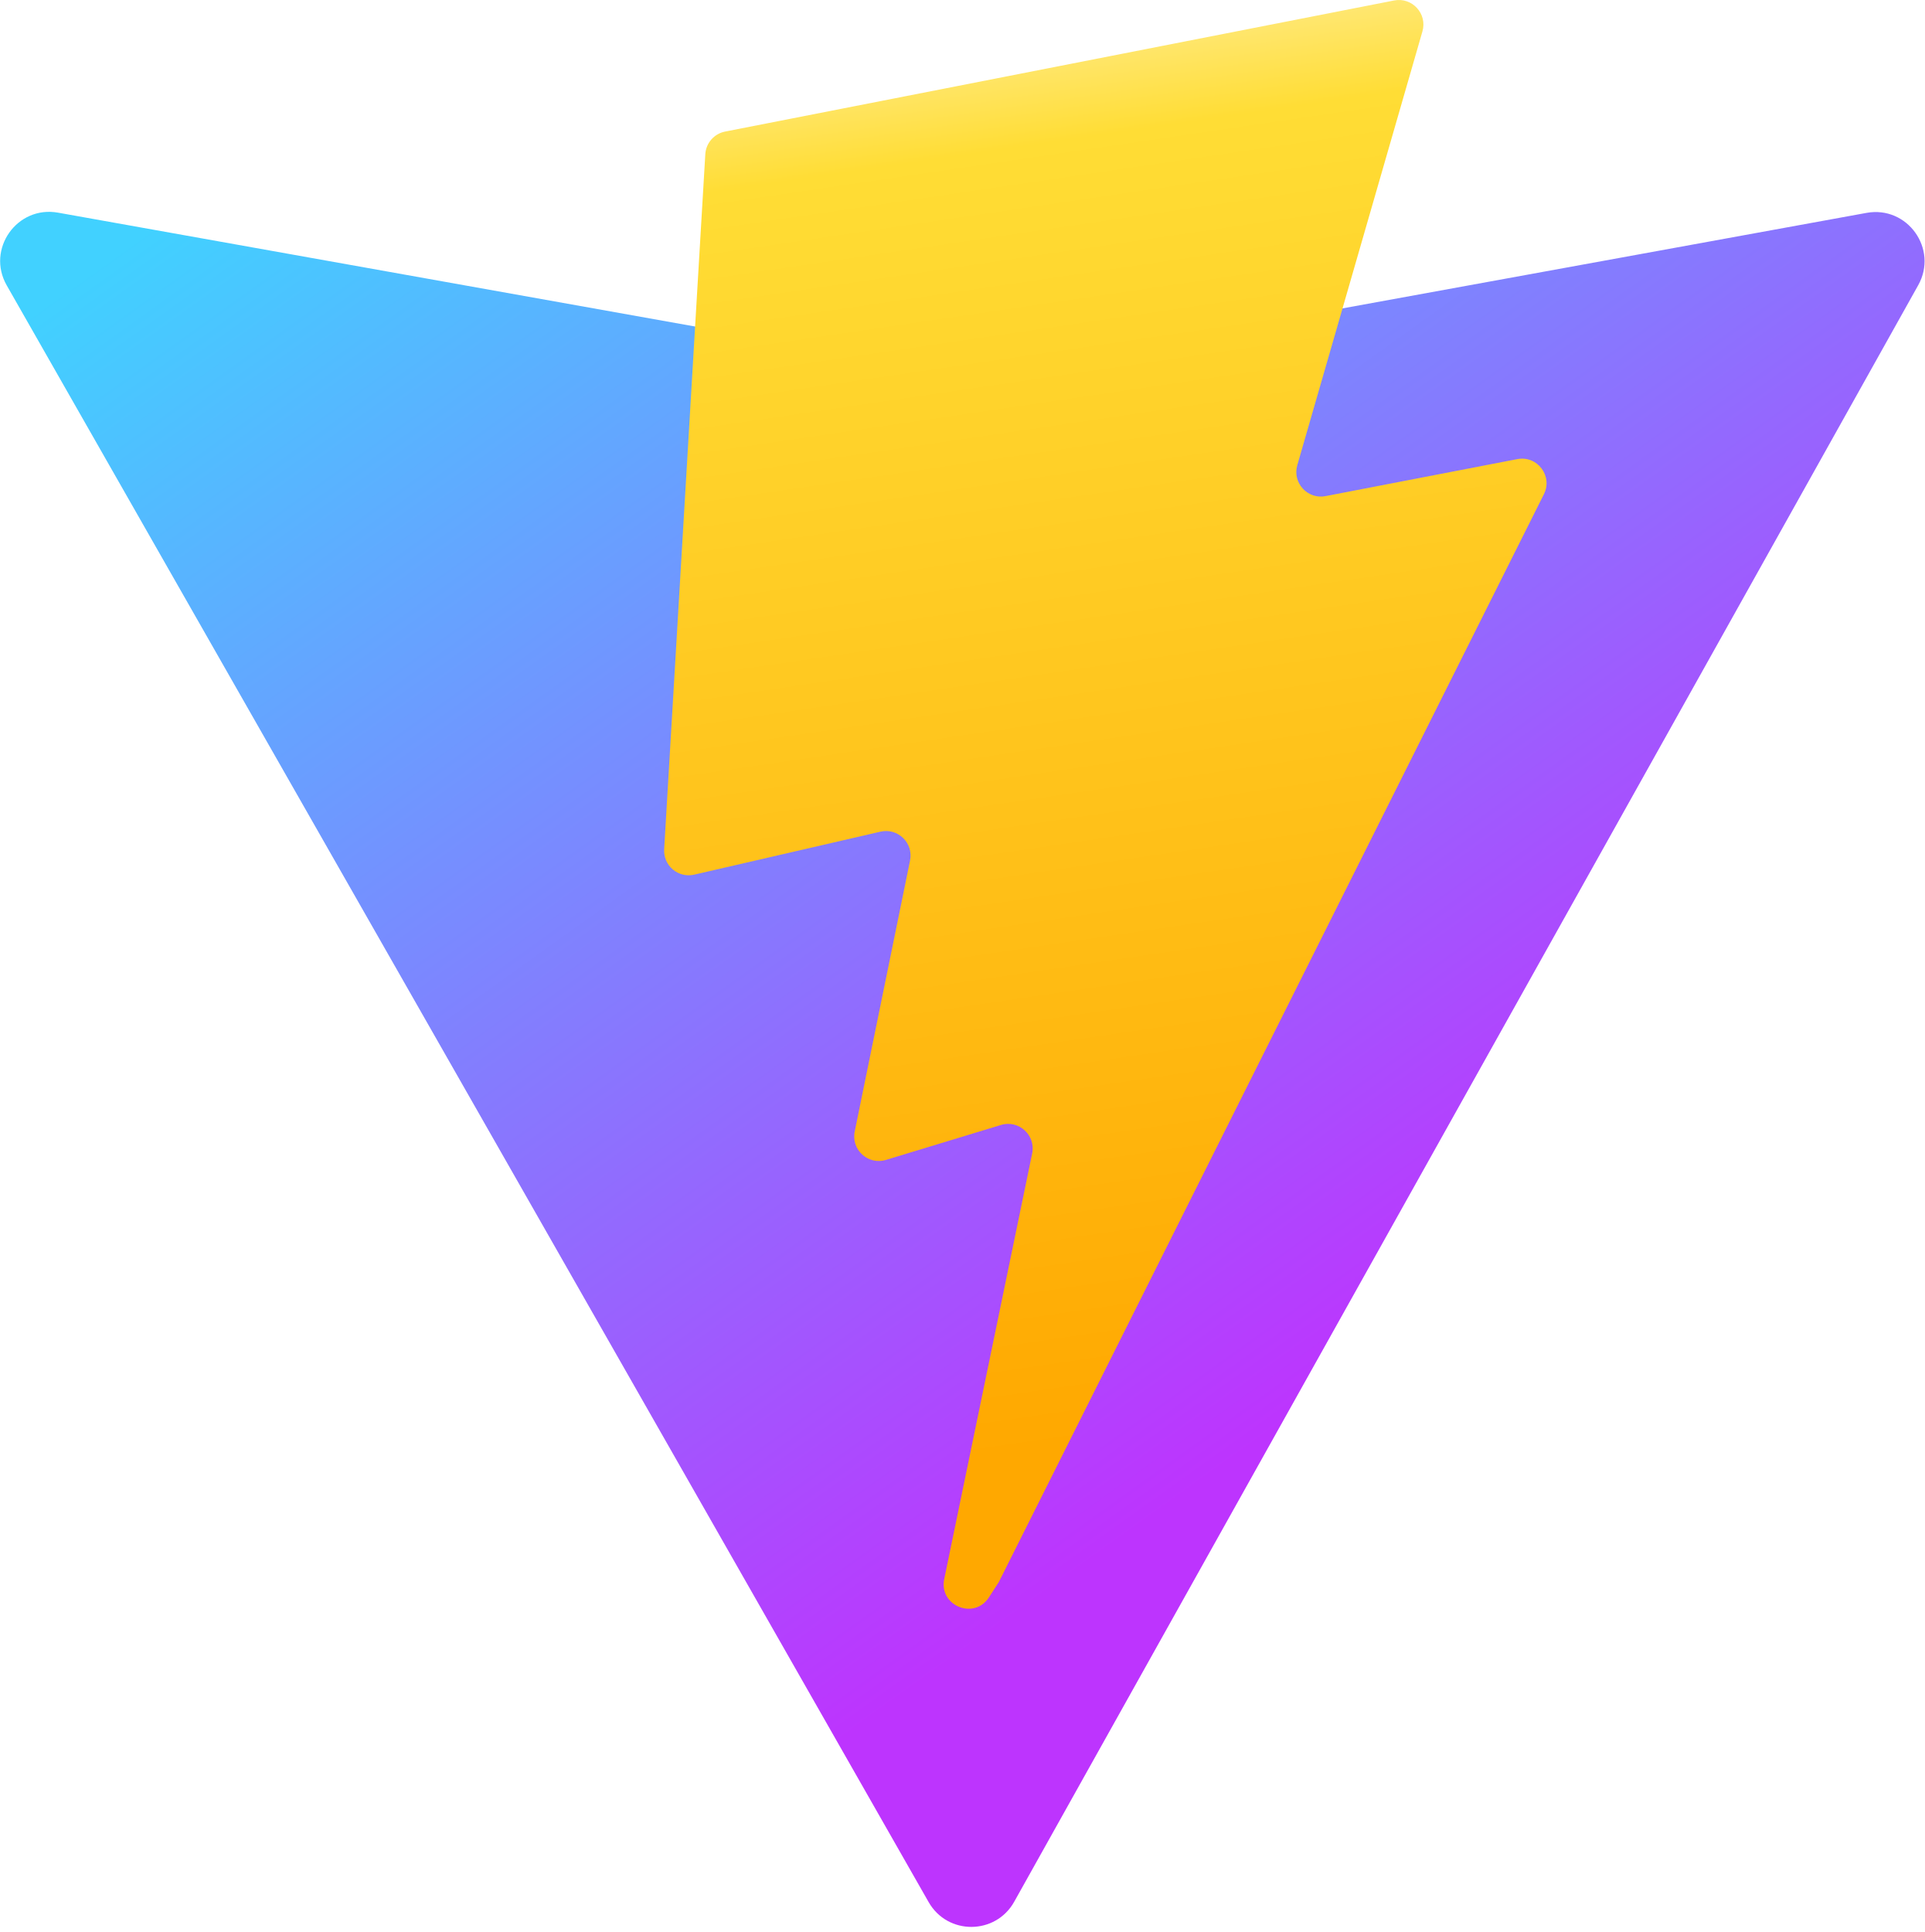
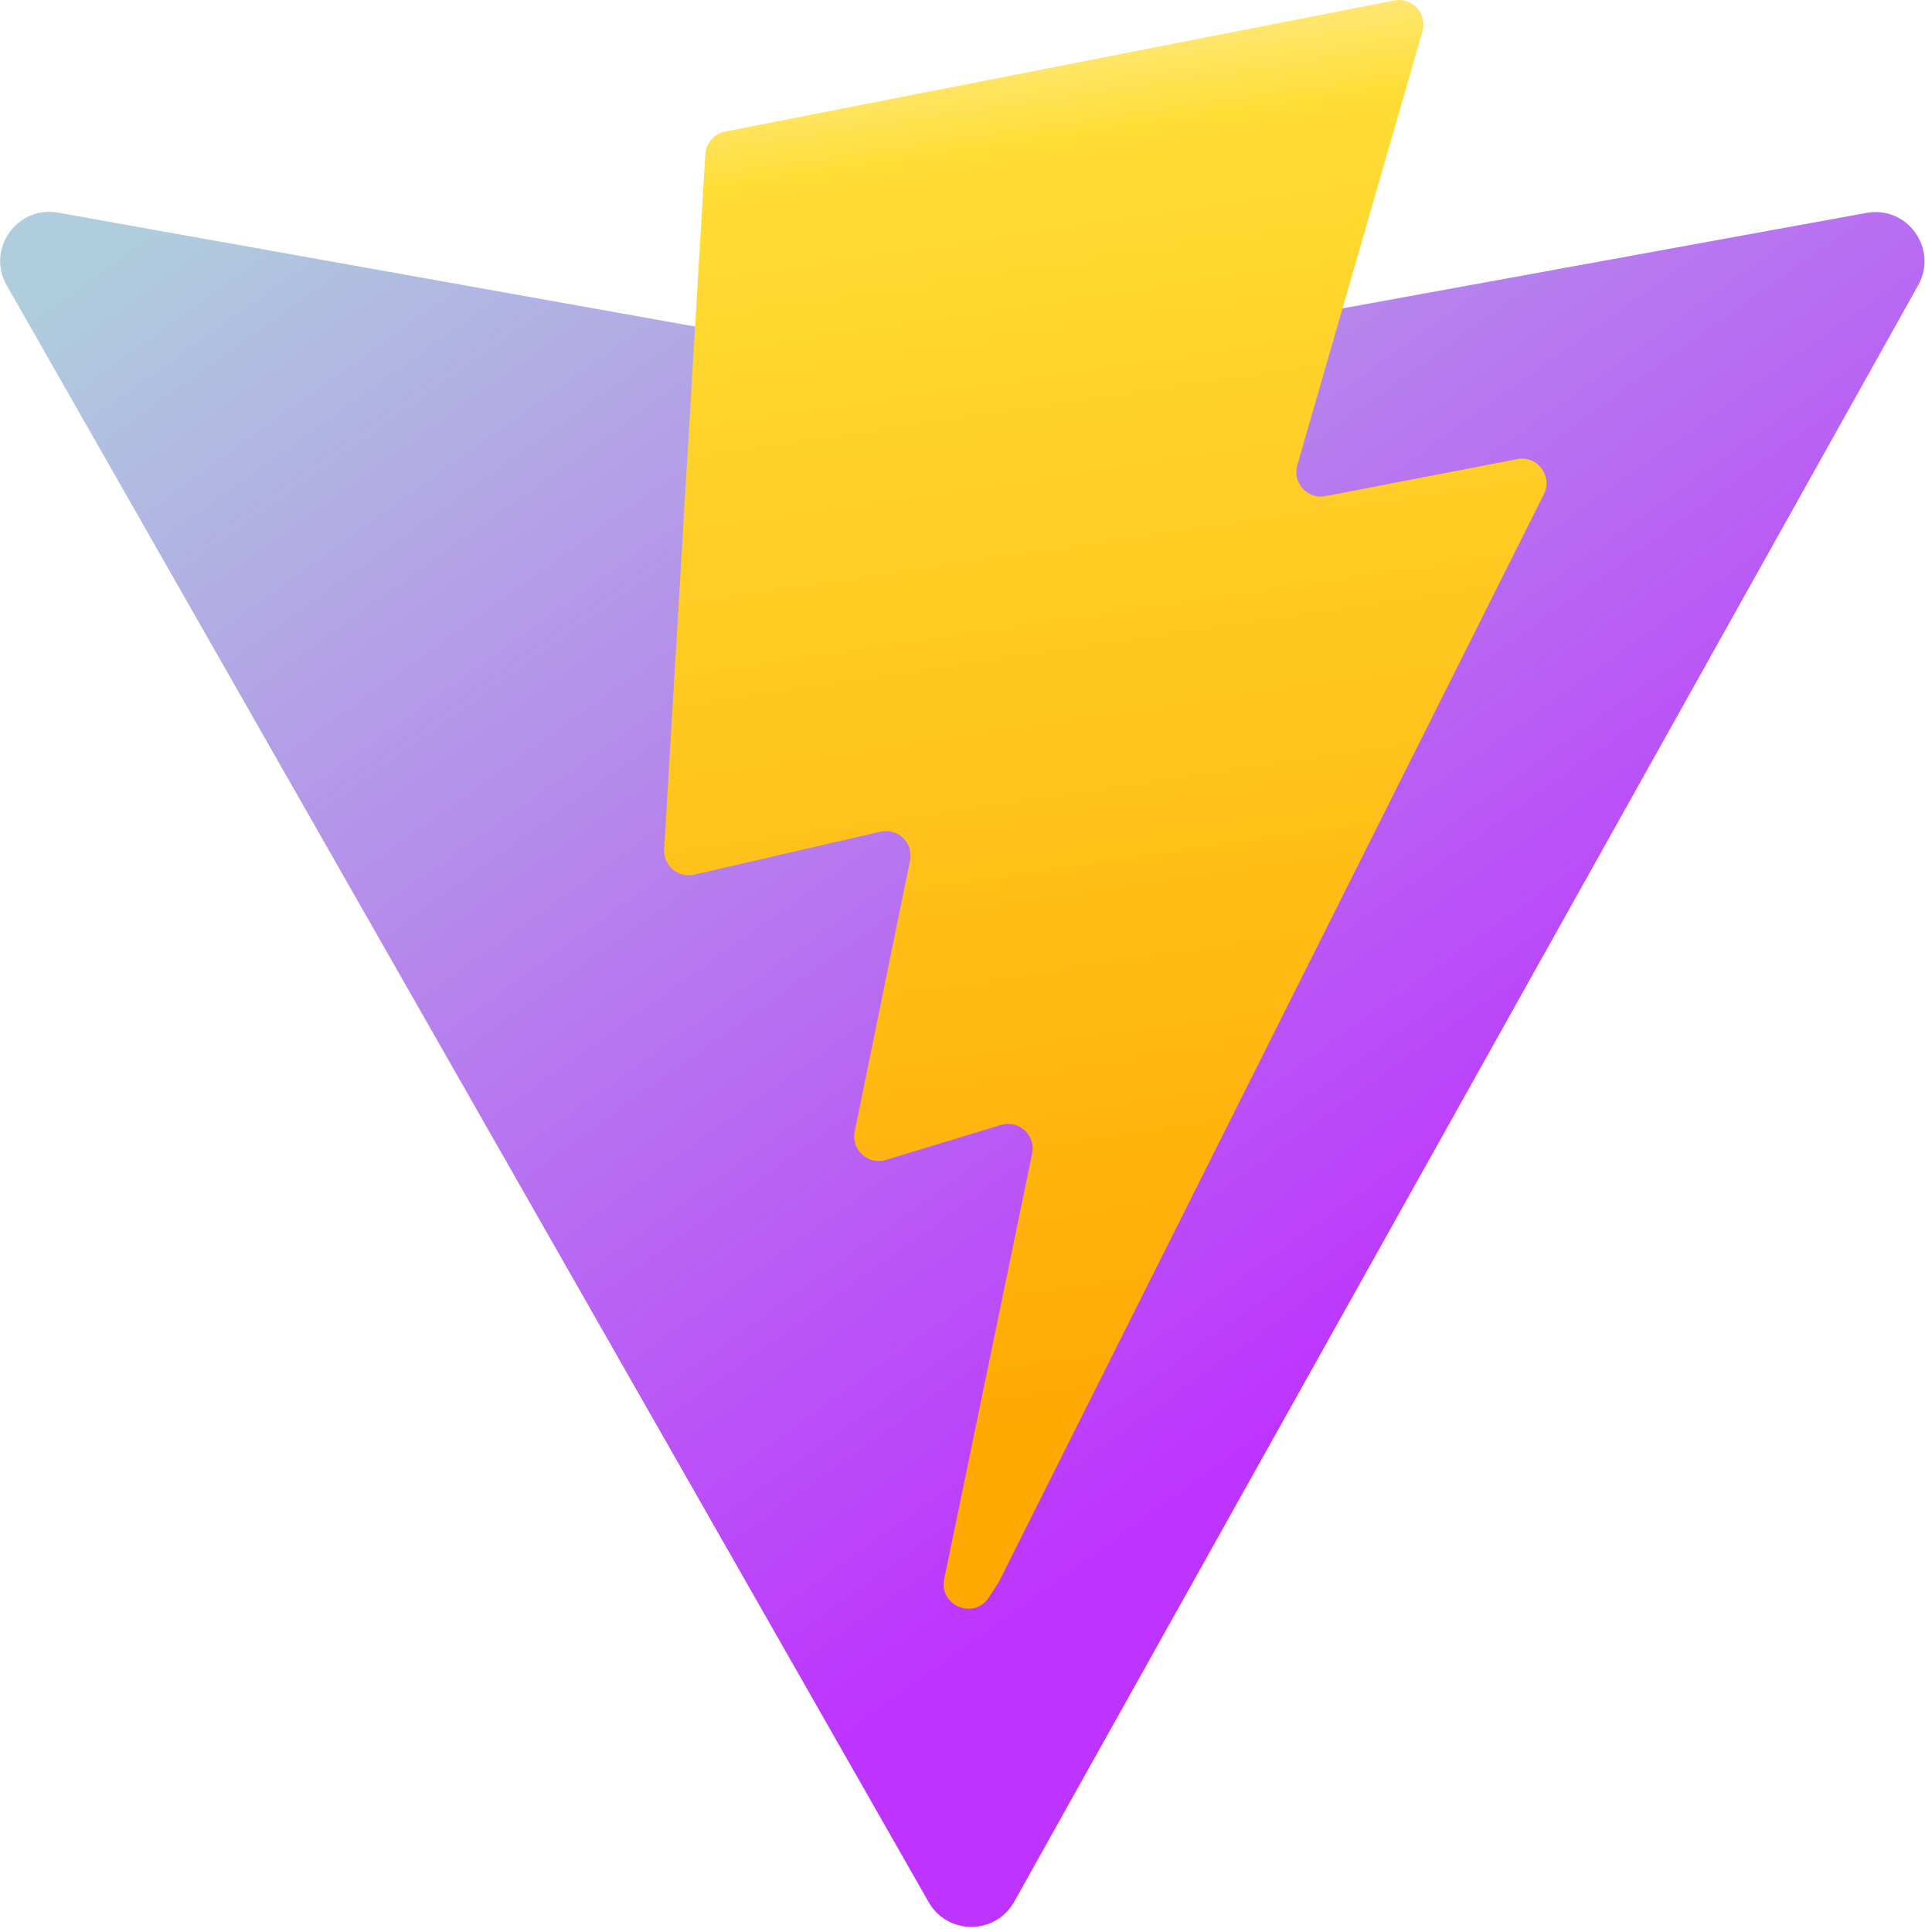
<svg xmlns="http://www.w3.org/2000/svg" aria-hidden="true" role="img" class="iconify iconify--logos" width="31.88" height="32" preserveAspectRatio="xMidYMid meet" viewBox="0 0 256 257">
  <defs>
    <linearGradient id="IconifyId1813088fe1fbc01fb466" x1="-.828%" x2="57.636%" y1="7.652%" y2="78.411%">
-       <stop offset="0%" stop-color="#41D1FF" />
+       <stop offset="0%" stop-color="#afcddd" />
      <stop offset="100%" stop-color="#BD34FE" />
    </linearGradient>
    <linearGradient id="IconifyId1813088fe1fbc01fb467" x1="43.376%" x2="50.316%" y1="2.242%" y2="89.03%">
      <stop offset="0%" stop-color="#FFEA83" />
      <stop offset="8.333%" stop-color="#FFDD35" />
      <stop offset="100%" stop-color="#FFA800" />
    </linearGradient>
  </defs>
  <path fill="url(#IconifyId1813088fe1fbc01fb466)" d="M255.153 37.938L134.897 252.976c-2.483 4.44-8.862 4.466-11.382.048L.875 37.958c-2.746-4.814 1.371-10.646 6.827-9.67l120.385 21.517a6.537 6.537 0 0 0 2.322-.004l117.867-21.483c5.438-.991 9.574 4.796 6.877 9.62Z" />
  <path fill="url(#IconifyId1813088fe1fbc01fb467)" d="M185.432.063L96.44 17.501a3.268 3.268 0 0 0-2.634 3.014l-5.474 92.456a3.268 3.268 0 0 0 3.997 3.378l24.777-5.718c2.318-.535 4.413 1.507 3.936 3.838l-7.361 36.047c-.495 2.426 1.782 4.5 4.151 3.78l15.304-4.649c2.372-.72 4.652 1.36 4.15 3.788l-11.698 56.621c-.732 3.542 3.979 5.473 5.943 2.437l1.313-2.028l72.516-144.72c1.215-2.423-.88-5.186-3.54-4.672l-25.505 4.922c-2.396.462-4.435-1.77-3.759-4.114l16.646-57.705c.677-2.35-1.37-4.583-3.769-4.113Z" />
</svg>
